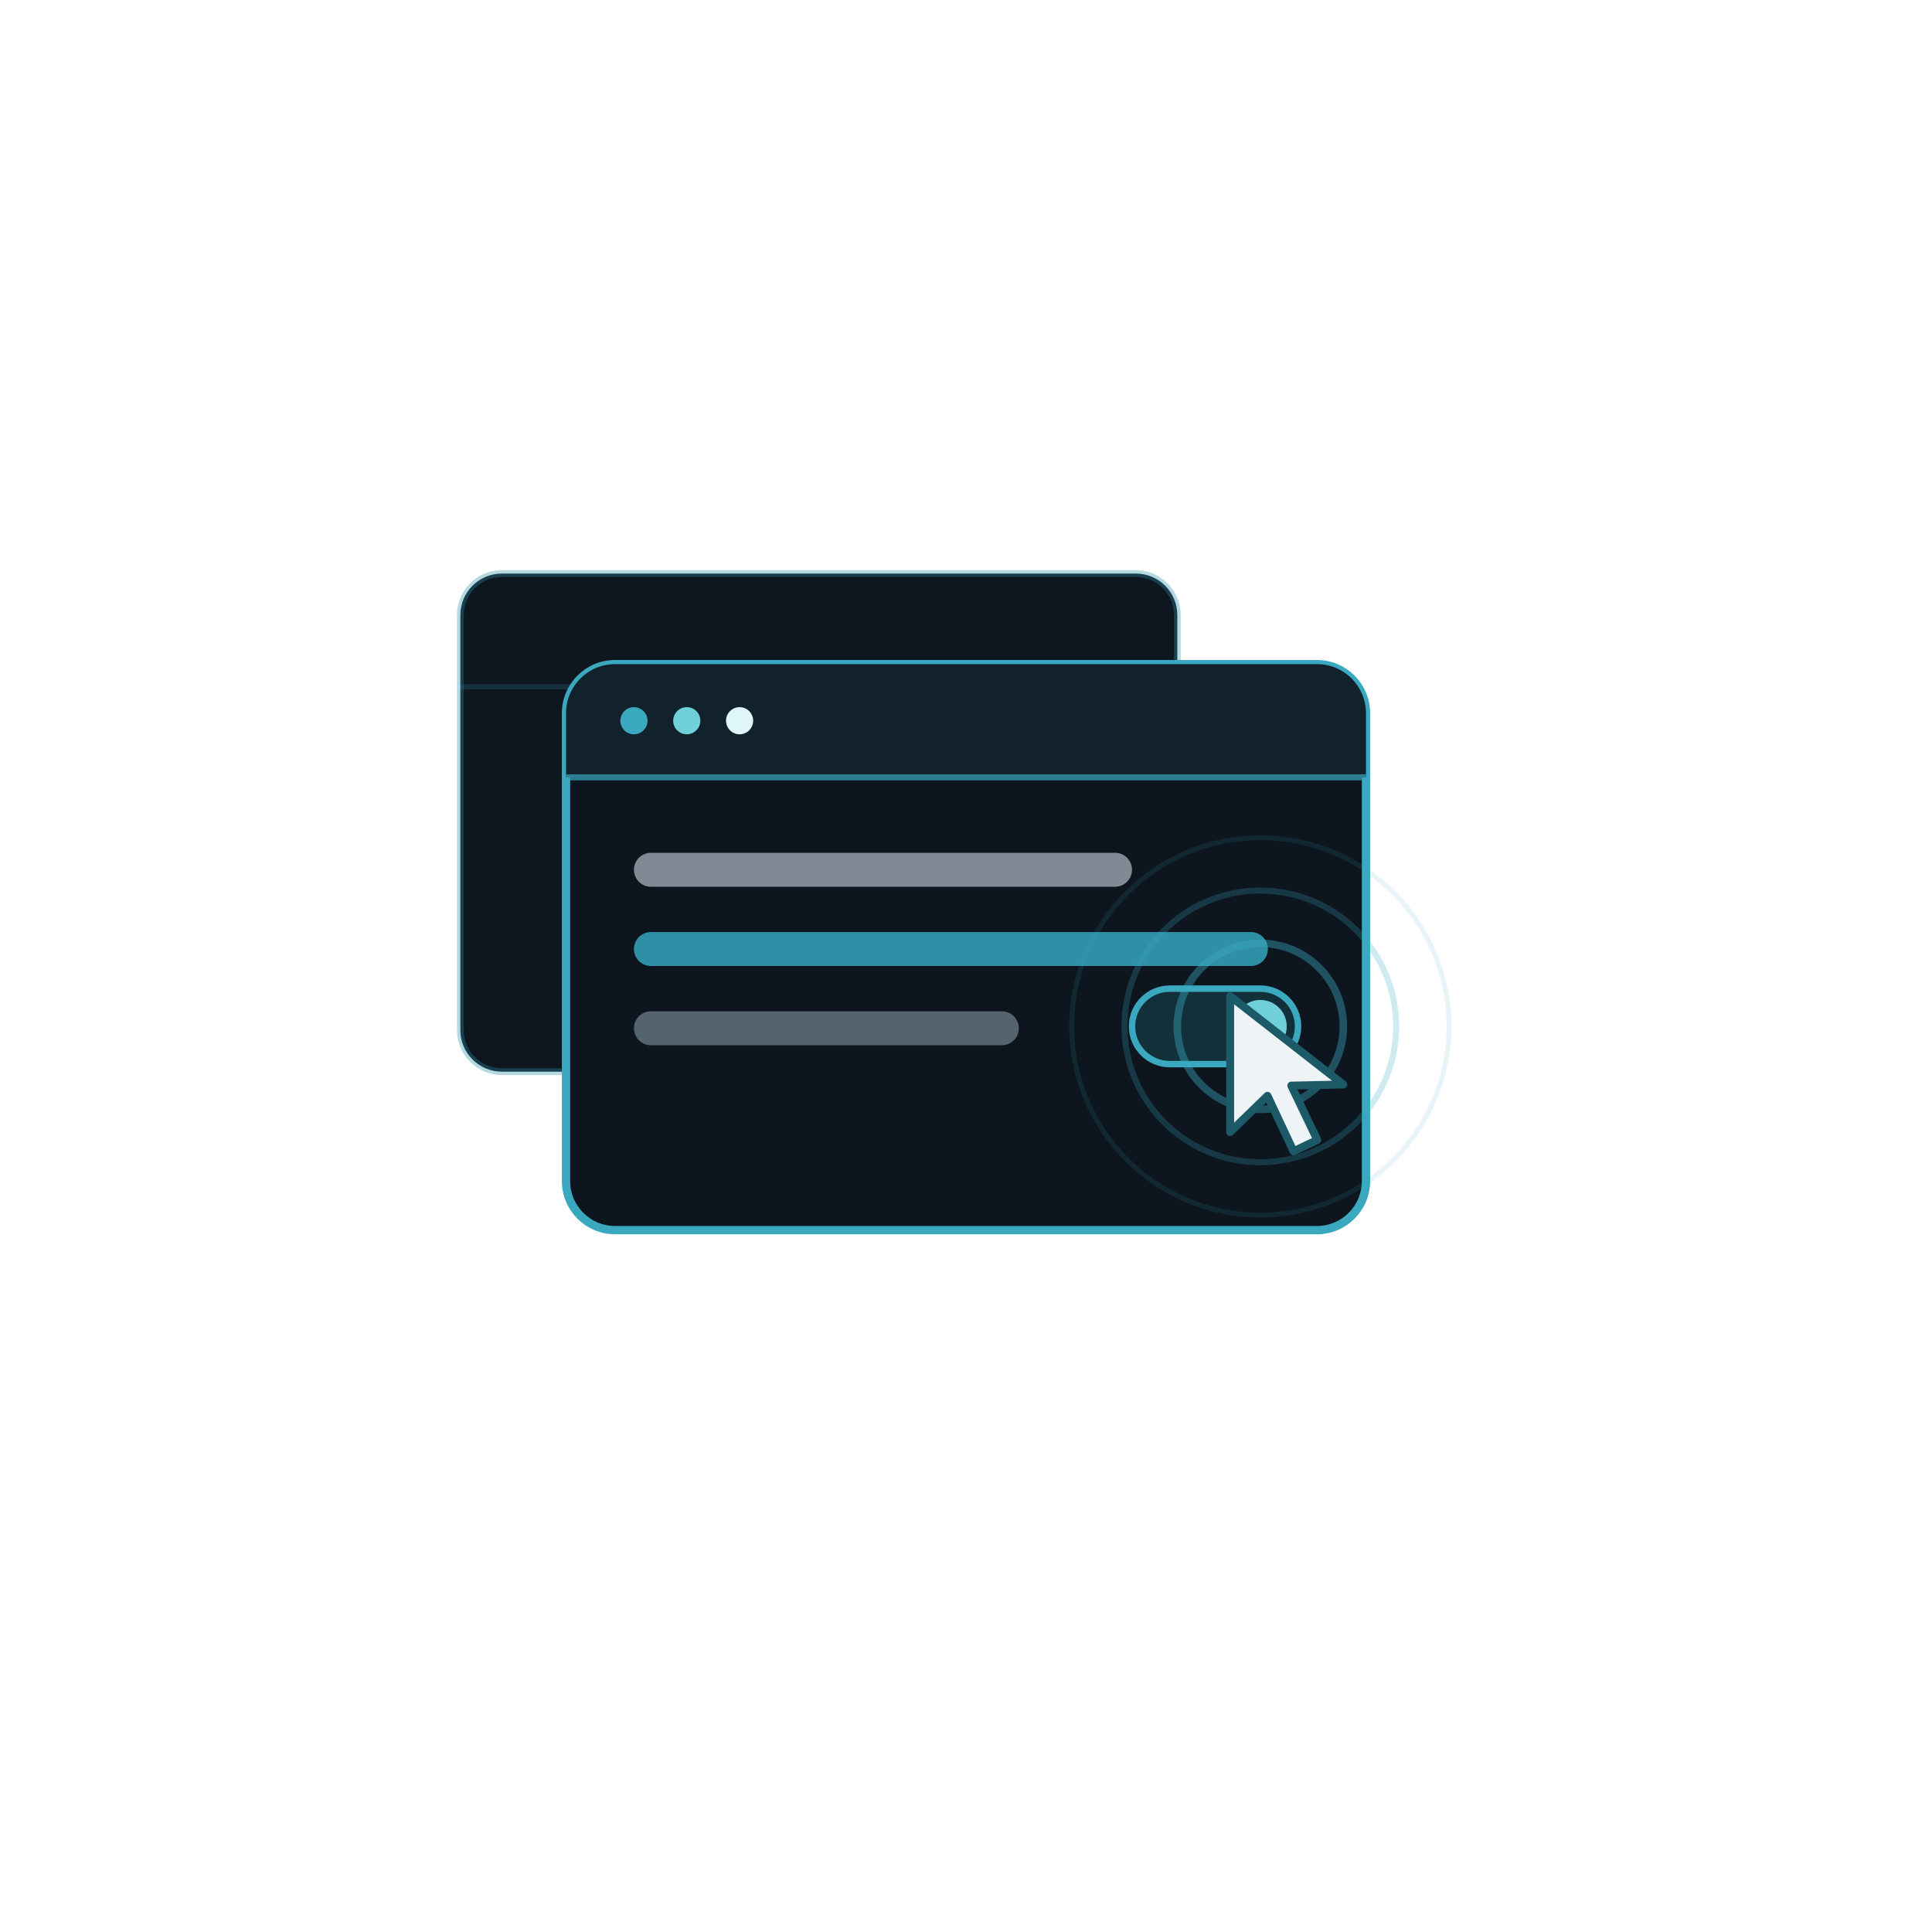
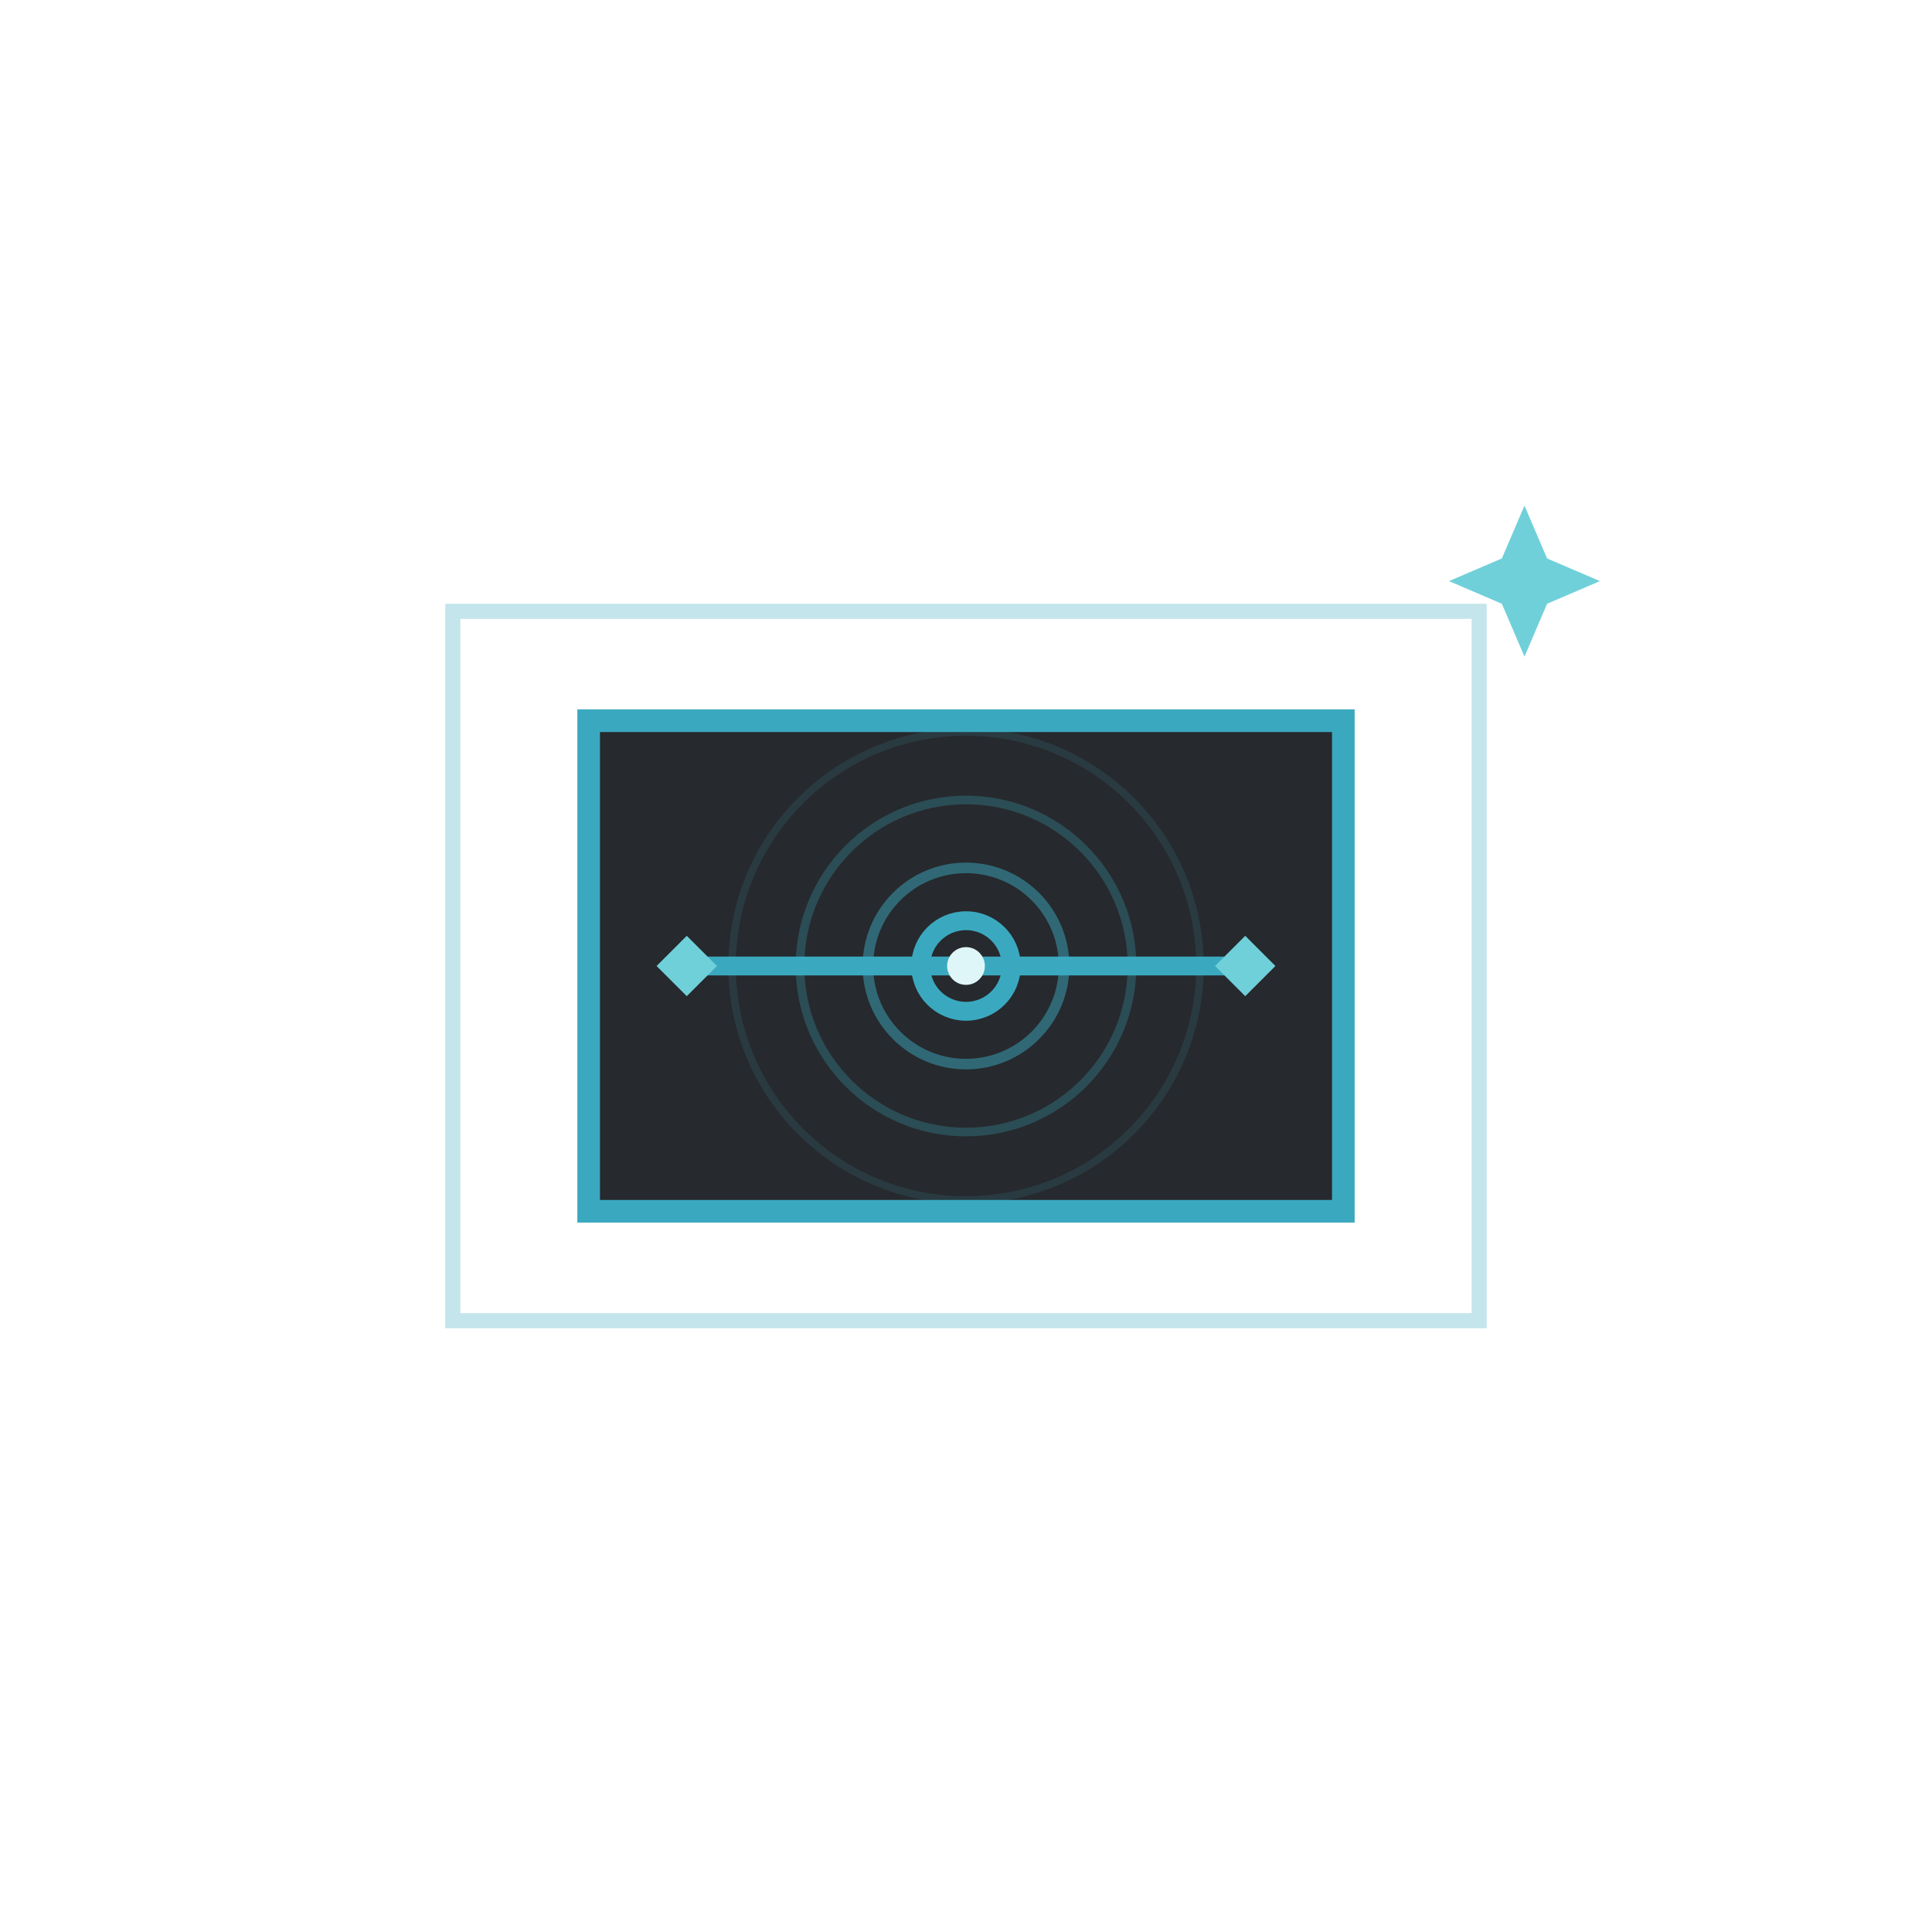
<svg xmlns="http://www.w3.org/2000/svg" viewBox="0 0 512 512" width="512" height="512" role="img">
-   <defs>
-     <clipPath id="ePanel">
-       <rect x="150" y="176" width="212" height="150" rx="13" />
-     </clipPath>
-   </defs>
-   <rect x="122" y="152" width="190" height="132" rx="11" fill="#0e1720" stroke="#2b8ea6" stroke-opacity="0.34" stroke-width="1.8" />
-   <line x1="122" y1="182" x2="312" y2="182" stroke="#2b8ea6" stroke-opacity="0.22" stroke-width="1.4" />
-   <rect x="150" y="176" width="212" height="150" rx="13" fill="#0d151e" stroke="#3aa9c0" stroke-width="2.2" />
-   <g clip-path="url(#ePanel)">
-     <rect x="150" y="176" width="212" height="30" fill="#12222c" />
+   <rect x="120" y="162" width="272" height="188" fill="none" stroke="#3aa9c0" stroke-opacity="0.3" stroke-width="4" />
+   <rect x="156" y="191" width="200" height="130" fill="#0a0d12" fill-opacity="0.88" stroke="#3aa9c0" stroke-width="6" />
+   <g fill="none" stroke="#3aa9c0">
+     <circle cx="256" cy="256" r="26" stroke-opacity="0.5" stroke-width="2.8" />
+     <circle cx="256" cy="256" r="44" stroke-opacity="0.28" stroke-width="2.3" />
+     <circle cx="256" cy="256" r="62" stroke-opacity="0.14" stroke-width="2" />
  </g>
-   <line x1="150" y1="206" x2="362" y2="206" stroke="#3aa9c0" stroke-width="1.6" stroke-opacity="0.7" />
-   <g fill="#3aa9c0">
-     <circle cx="168" cy="191" r="3.6" />
-     <circle cx="182" cy="191" r="3.6" fill="#6fd0da" />
-     <circle cx="196" cy="191" r="3.6" fill="#dff6f8" />
-   </g>
-   <rect x="168" y="226" width="132" height="9" rx="4.5" fill="#7f8a95" />
-   <rect x="168" y="247" width="168" height="9" rx="4.5" fill="#2f8fa6" />
-   <rect x="168" y="268" width="102" height="9" rx="4.5" fill="#55636e" />
-   <rect x="300" y="262" width="44" height="20" rx="10" fill="#123039" stroke="#3aa9c0" stroke-width="1.7" />
-   <circle cx="334" cy="272" r="7" fill="#6fd0da" />
-   <g fill="none" stroke="#3aa9c0">
-     <circle cx="334" cy="272" r="22" stroke-opacity="0.42" stroke-width="2" />
-     <circle cx="334" cy="272" r="36" stroke-opacity="0.24" stroke-width="1.6" />
-     <circle cx="334" cy="272" r="50" stroke-opacity="0.12" stroke-width="1.3" />
-   </g>
-   <g transform="translate(326,264) scale(1.5)">
-     <path d="M0 0 L0 24 L6.6 17.6 L11.2 27.4 L15.4 25.4 L10.8 15.8 L20 15.6 Z" fill="#eef4f6" stroke="#1c5a68" stroke-width="1.4" stroke-linejoin="round" />
-   </g>
+   <line x1="182" y1="256" x2="330" y2="256" stroke="#3aa9c0" stroke-width="5" stroke-linecap="round" />
+   <path d="M182 248 L190 256 L182 264 L174 256 Z" fill="#6fd0da" />
+   <path d="M330 248 L338 256 L330 264 L322 256 Z" fill="#6fd0da" />
+   <circle cx="256" cy="256" r="12" fill="none" stroke="#3aa9c0" stroke-width="5" />
+   <circle cx="256" cy="256" r="5" fill="#dff6f8" />
+   <path d="M404 134 L410 148 L424 154 L410 160 L404 174 L398 160 L384 154 L398 148 Z" fill="#6fd0da" />
</svg>
